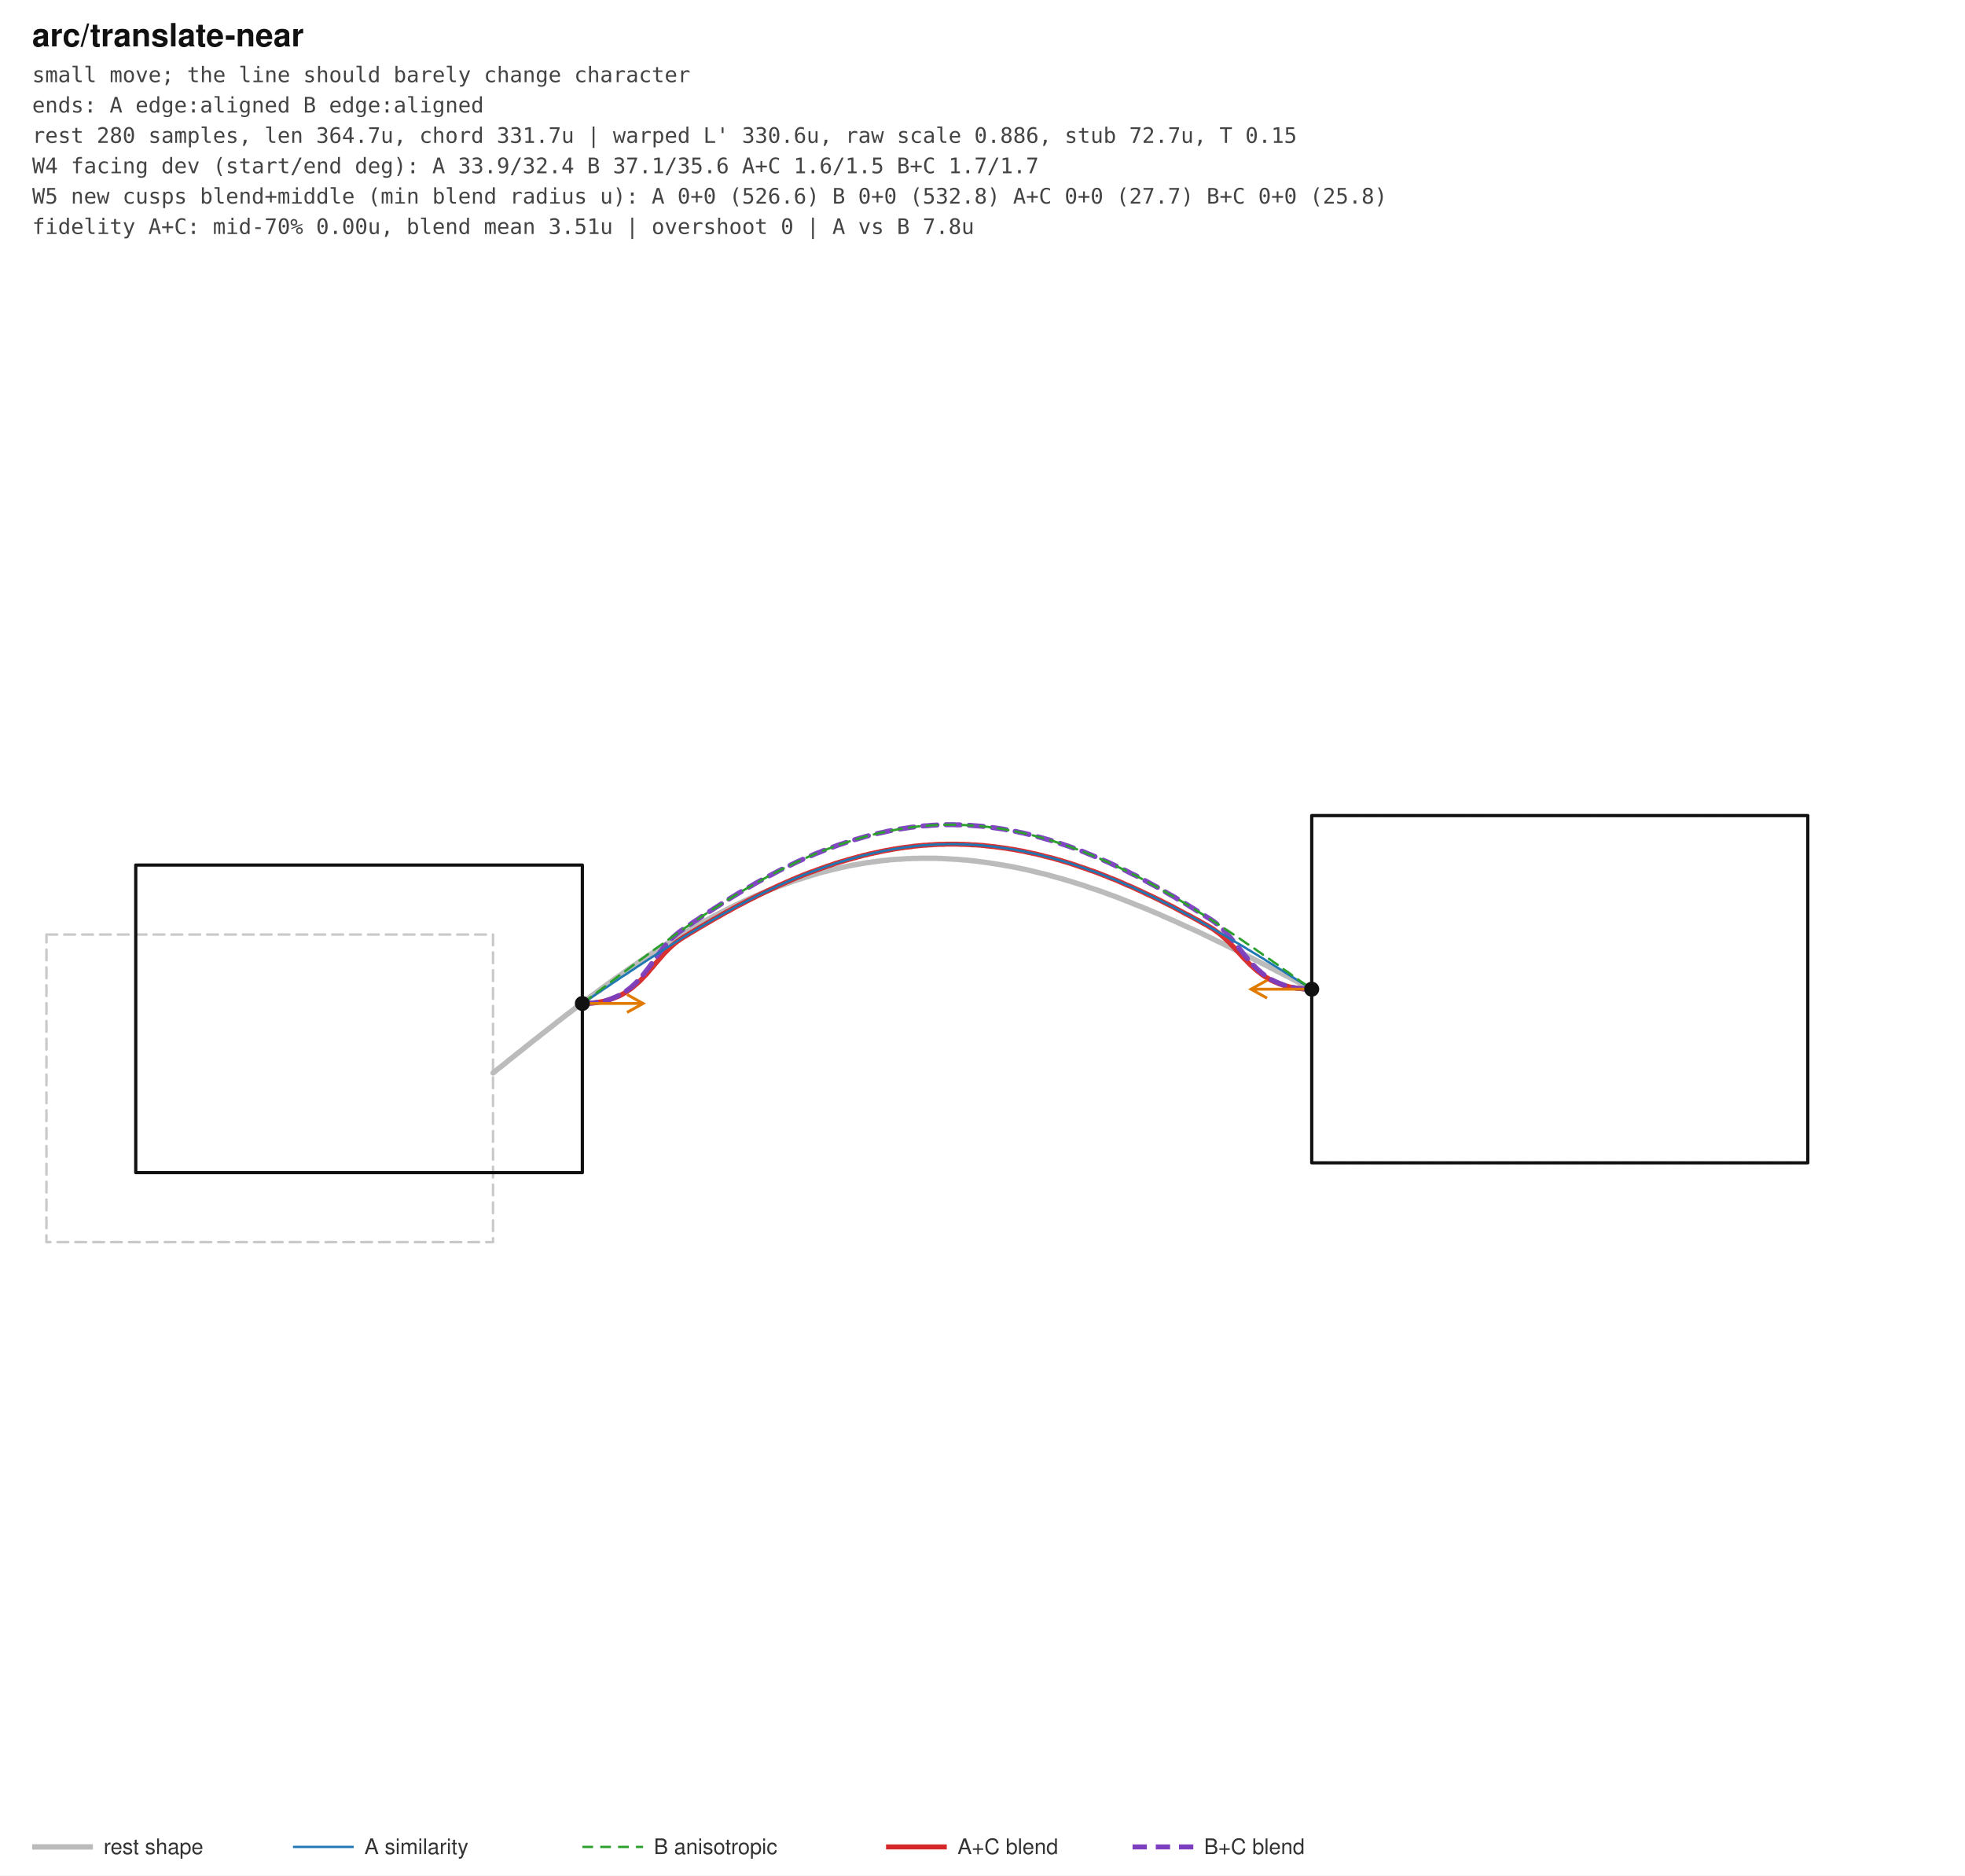
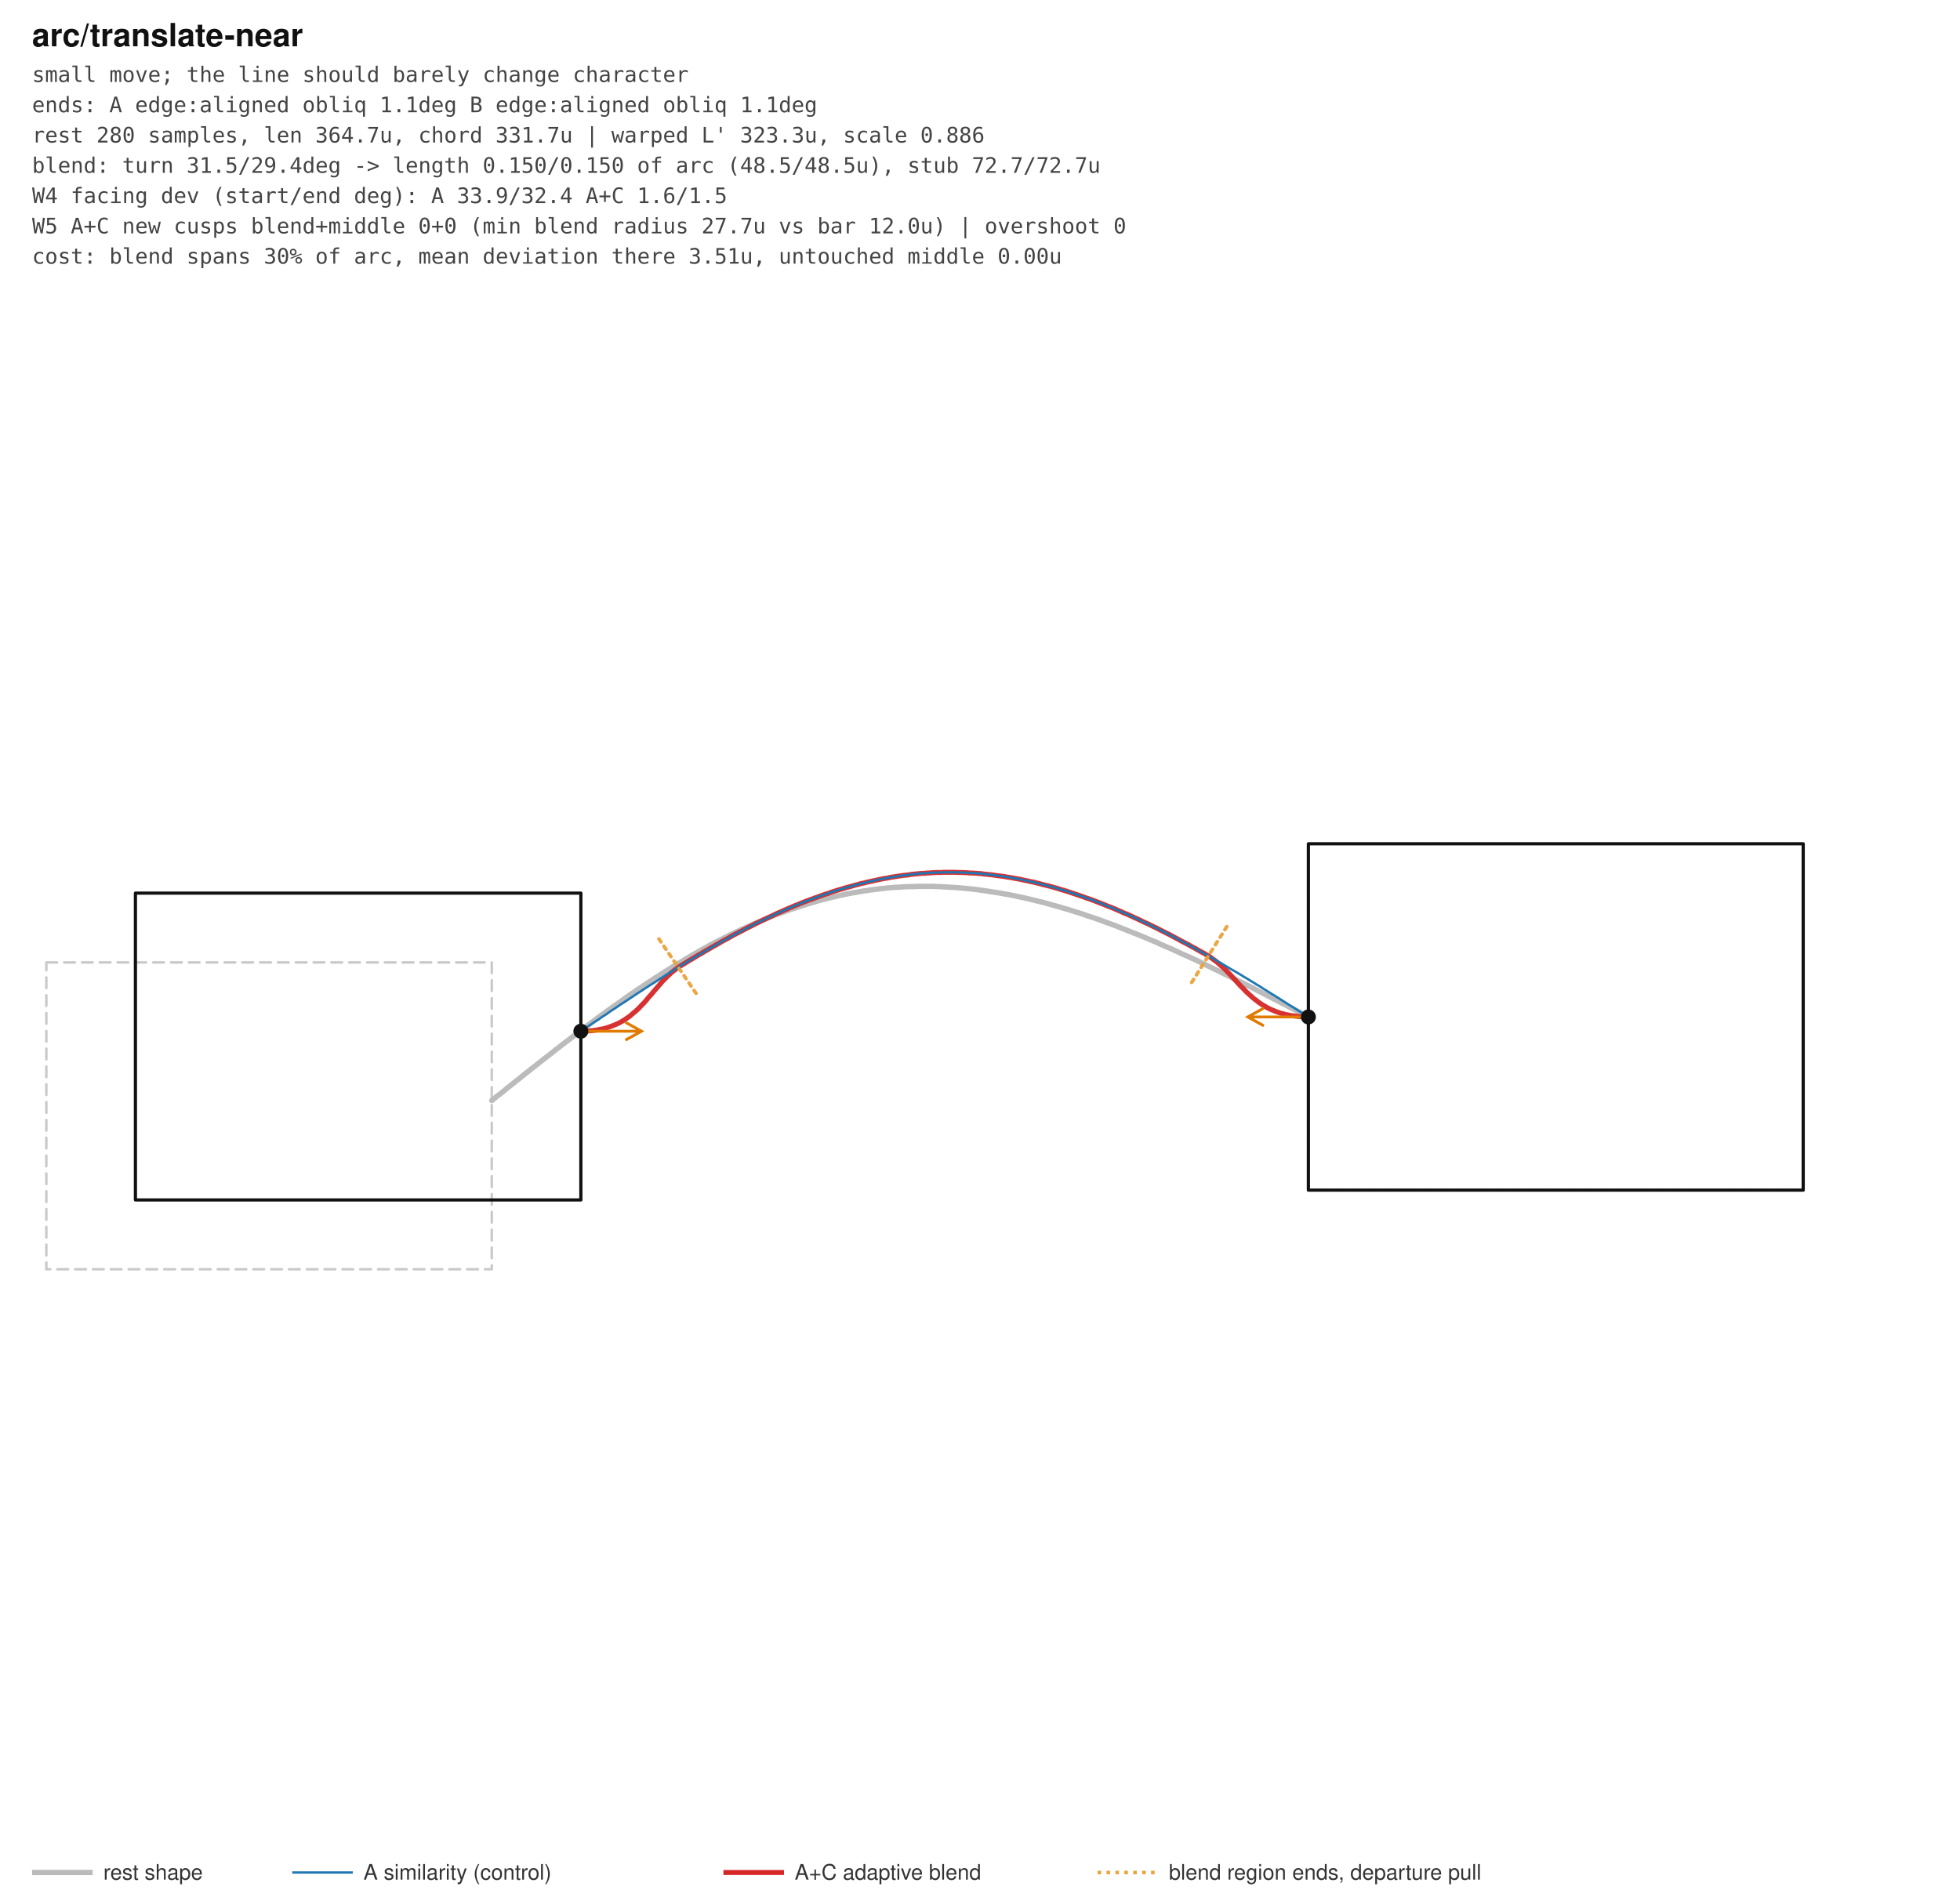
- <svg xmlns="http://www.w3.org/2000/svg" width="1100" height="1050" viewBox="0 0 1100 1050">
-   <rect x="0" y="0" width="1100" height="1050" fill="#ffffff" />
+ <svg xmlns="http://www.w3.org/2000/svg" width="1100" height="1067" viewBox="0 0 1100 1067">
+   <rect x="0" y="0" width="1100" height="1067" fill="#ffffff" />
  <text x="18" y="26" font-family="-apple-system,Helvetica,Arial" font-size="18" font-weight="600" fill="#111">arc/translate-near</text>
  <text x="18" y="46" font-family="ui-monospace,Menlo,monospace" font-size="12" fill="#444">small move; the line should barely change character</text>
-   <text x="18" y="63" font-family="ui-monospace,Menlo,monospace" font-size="12" fill="#444">ends: A edge:aligned   B edge:aligned</text>
-   <text x="18" y="80" font-family="ui-monospace,Menlo,monospace" font-size="12" fill="#444">rest 280 samples, len 364.7u, chord 331.7u   |   warped L' 330.6u, raw scale 0.886, stub 72.7u, T 0.15</text>
-   <text x="18" y="97" font-family="ui-monospace,Menlo,monospace" font-size="12" fill="#444">W4 facing dev (start/end deg):  A 33.9/32.4  B 37.1/35.6  A+C 1.6/1.5  B+C 1.7/1.7</text>
-   <text x="18" y="114" font-family="ui-monospace,Menlo,monospace" font-size="12" fill="#444">W5 new cusps blend+middle (min blend radius u):  A 0+0 (526.6)  B 0+0 (532.8)  A+C 0+0 (27.7)  B+C 0+0 (25.8)</text>
-   <text x="18" y="131" font-family="ui-monospace,Menlo,monospace" font-size="12" fill="#444">fidelity A+C: mid-70% 0.00u, blend mean 3.51u   |   overshoot 0   |   A vs B 7.8u</text>
-   <polyline fill="none" stroke="#c9c9c9" stroke-width="1.40" stroke-linejoin="round" stroke-linecap="round" stroke-dasharray="6,4" points="26.0,523.2 276.0,523.2 276.0,695.4 26.0,695.4 26.0,523.2" />
-   <polyline fill="none" stroke="#c9c9c9" stroke-width="1.40" stroke-linejoin="round" stroke-linecap="round" stroke-dasharray="6,4" points="734.3,456.6 1012.0,456.6 1012.0,651.0 734.3,651.0 734.3,456.6" />
-   <polyline fill="none" stroke="#111111" stroke-width="1.80" stroke-linejoin="round" stroke-linecap="round" points="76.0,484.3 326.0,484.3 326.0,656.5 76.0,656.5 76.0,484.3" />
-   <polyline fill="none" stroke="#111111" stroke-width="1.80" stroke-linejoin="round" stroke-linecap="round" points="734.3,456.6 1012.0,456.6 1012.0,651.0 734.3,651.0 734.3,456.6" />
-   <polyline fill="none" stroke="#bbbbbb" stroke-width="3.00" stroke-linejoin="round" stroke-linecap="round" points="276.0,600.7 277.4,599.6 278.8,598.4 280.3,597.3 281.8,596.1 283.3,594.9 284.8,593.6 286.4,592.4 288.0,591.1 289.6,589.8 291.3,588.5 292.9,587.2 294.6,585.8 296.3,584.5 298.0,583.1 299.7,581.8 301.4,580.5 303.2,579.0 304.9,577.7 306.7,576.3 308.4,575.0 310.3,573.5 312.0,572.1 313.9,570.7 315.8,569.2 317.6,567.8 319.5,566.4 321.3,565.0 323.2,563.5 325.1,562.1 327.1,560.6 329.0,559.2 330.8,557.8 332.7,556.4 334.6,555.0 336.4,553.6 338.3,552.3 340.3,550.8 342.3,549.4 344.2,548.0 346.2,546.6 348.1,545.3 350.0,543.9 351.9,542.5 353.8,541.2 355.8,539.9 357.7,538.5 359.8,537.2 361.8,535.8 363.7,534.5 365.6,533.3 367.5,532.0 369.5,530.8 371.5,529.5 373.3,528.3 375.3,527.1 377.3,525.8 379.2,524.7 381.0,523.6 382.9,522.5 384.8,521.3 386.7,520.2 388.5,519.1 390.3,518.1 392.2,517.0 394.1,515.9 396.0,514.9 397.8,513.9 399.6,512.9 401.3,512.0 403.1,511.1 404.9,510.2 406.6,509.3 408.4,508.4 410.0,507.6 411.7,506.8 413.4,506.0 415.1,505.2 416.7,504.4 418.4,503.7 420.0,502.9 421.6,502.2 423.1,501.5 424.6,500.9 426.2,500.2 427.7,499.6 429.1,499.0 430.5,498.4 432.0,497.8 433.5,497.2 435.0,496.6 436.4,496.1 437.8,495.6 439.2,495.1 440.5,494.6 441.8,494.1 443.1,493.7 444.4,493.2 445.7,492.8 447.0,492.4 448.2,492.0 449.5,491.6 450.7,491.2 452.0,490.8 453.1,490.4 454.3,490.1 455.5,489.7 456.7,489.4 457.8,489.0 458.8,488.7 460.0,488.4 461.0,488.1 462.1,487.9 463.2,487.6 464.3,487.3 465.3,487.0 466.3,486.8 467.4,486.5 468.5,486.3 469.7,486.0 470.9,485.7 471.9,485.5 473.0,485.3 474.1,485.0 475.1,484.8 476.1,484.6 477.2,484.4 478.3,484.2 479.5,484.0 480.7,483.8 481.8,483.6 483.0,483.4 484.1,483.2 485.2,483.0 486.3,482.9 487.4,482.7 488.7,482.5 489.8,482.4 490.8,482.2 492.1,482.1 493.2,481.9 494.3,481.8 495.4,481.7 496.7,481.6 497.8,481.4 499.2,481.3 500.4,481.2 501.7,481.1 502.8,481.0 504.2,481.0 505.4,480.9 506.7,480.8 508.1,480.7 509.3,480.7 510.7,480.6 512.0,480.6 513.3,480.6 514.8,480.5 516.4,480.5 517.8,480.5 519.3,480.5 520.7,480.5 522.3,480.5 523.8,480.5 525.4,480.6 527.0,480.6 528.5,480.7 530.1,480.8 531.8,480.9 533.6,481.0 535.3,481.1 537.0,481.2 538.9,481.4 540.7,481.5 542.5,481.7 544.4,481.9 546.3,482.1 548.1,482.3 550.0,482.6 551.8,482.8 553.7,483.1 555.5,483.4 557.5,483.7 559.5,484.0 561.4,484.3 563.4,484.7 565.4,485.0 567.4,485.4 569.5,485.8 571.7,486.3 573.7,486.7 575.9,487.2 578.0,487.7 580.0,488.2 582.0,488.7 584.1,489.2 586.2,489.7 588.3,490.3 590.4,490.9 592.6,491.5 594.8,492.1 597.0,492.8 599.2,493.4 601.4,494.1 603.6,494.8 605.9,495.5 608.0,496.2 610.2,497.0 612.4,497.7 614.5,498.4 616.8,499.2 619.0,500.0 621.1,500.8 623.4,501.6 625.5,502.4 627.6,503.2 629.8,504.1 631.9,504.9 634.1,505.8 636.3,506.7 638.5,507.5 640.6,508.4 642.6,509.2 644.7,510.1 646.8,511.0 648.8,511.8 650.9,512.8 653.0,513.7 655.0,514.6 657.0,515.4 659.1,516.4 661.1,517.3 663.0,518.2 665.0,519.1 666.9,519.9 668.8,520.8 670.8,521.7 672.7,522.6 674.5,523.5 676.2,524.3 678.0,525.2 679.7,526.0 681.5,526.9 683.3,527.7 685.1,528.6 686.8,529.5 688.5,530.3 690.3,531.2 691.9,532.0 693.5,532.8 695.1,533.6 696.7,534.4 698.3,535.2 699.9,536.0 701.4,536.7 702.9,537.5 704.5,538.3 705.9,539.1 707.4,539.8 708.8,540.5 710.1,541.2 711.4,541.9 712.9,542.6 714.3,543.4 715.7,544.1 717.1,544.8 718.4,545.5 719.7,546.2 721.0,546.8 722.2,547.4 723.4,548.1 724.6,548.7 725.9,549.4 727.0,550.0 728.3,550.6 729.6,551.3 730.7,551.9 731.8,552.5 733.0,553.1 734.3,553.8" />
-   <polyline fill="none" stroke="#d62728" stroke-width="2.80" stroke-linejoin="round" stroke-linecap="round" opacity="0.95" points="326.0,561.8 328.3,561.8 330.6,561.6 332.9,561.4 335.1,561.1 337.1,560.7 339.2,560.3 341.1,559.7 343.1,559.0 344.9,558.3 346.8,557.5 348.5,556.6 350.2,555.6 351.8,554.5 353.4,553.4 354.8,552.2 356.2,551.0 357.7,549.7 359.0,548.4 360.3,547.0 361.6,545.7 362.9,544.2 364.1,542.7 365.5,541.2 366.8,539.6 368.0,538.2 369.3,536.7 370.6,535.2 371.9,533.7 373.3,532.3 374.8,530.8 376.3,529.4 377.8,528.1 379.4,526.9 381.1,525.7 382.8,524.6 384.5,523.6 386.4,522.4 388.3,521.3 390.1,520.2 391.9,519.1 393.7,518.1 395.5,517.0 397.3,516.0 399.1,514.9 400.9,513.9 402.7,512.9 404.6,511.8 406.5,510.7 408.3,509.8 410.0,508.8 411.8,507.8 413.7,506.8 415.5,505.9 417.2,505.0 419.1,504.0 420.9,503.1 422.7,502.2 424.4,501.3 426.1,500.5 427.9,499.6 429.6,498.8 431.3,498.0 433.0,497.2 434.8,496.3 436.5,495.5 438.2,494.8 439.9,494.0 441.6,493.3 443.1,492.6 444.8,491.9 446.4,491.2 448.0,490.6 449.6,489.9 451.2,489.3 452.7,488.7 454.3,488.1 455.8,487.6 457.3,487.0 458.8,486.5 460.4,485.9 461.8,485.4 463.2,484.9 464.6,484.5 466.0,484.0 467.3,483.5 468.7,483.1 469.9,482.7 471.3,482.3 472.7,481.9 474.0,481.5 475.3,481.1 476.6,480.8 477.9,480.4 479.1,480.1 480.3,479.7 481.4,479.5 482.6,479.1 483.8,478.8 485.0,478.6 486.0,478.3 487.2,478.0 488.3,477.8 489.5,477.5 490.5,477.3 491.6,477.1 492.7,476.8 493.7,476.6 494.7,476.4 495.7,476.2 496.7,476.0 497.7,475.9 498.6,475.7 499.6,475.5 500.6,475.3 501.5,475.2 502.4,475.0 503.4,474.9 504.4,474.7 505.5,474.6 506.5,474.4 507.5,474.3 508.5,474.2 509.4,474.1 510.3,474.0 511.2,473.8 512.2,473.7 513.2,473.6 514.3,473.5 515.3,473.4 516.3,473.3 517.4,473.2 518.4,473.2 519.4,473.1 520.3,473.0 521.4,473.0 522.5,472.9 523.5,472.8 524.4,472.8 525.5,472.7 526.5,472.7 527.5,472.7 528.5,472.7 529.6,472.6 530.7,472.6 531.8,472.6 533.0,472.6 534.1,472.6 535.1,472.6 536.3,472.6 537.4,472.7 538.6,472.7 539.8,472.7 540.9,472.8 542.0,472.8 543.2,472.9 544.4,473.0 545.7,473.0 547.1,473.1 548.4,473.2 549.7,473.3 551.0,473.4 552.3,473.6 553.6,473.7 555.1,473.9 556.5,474.0 557.8,474.2 559.2,474.4 560.7,474.6 562.3,474.8 563.8,475.0 565.3,475.3 566.9,475.5 568.5,475.8 570.1,476.1 571.8,476.4 573.4,476.7 575.0,477.1 576.6,477.4 578.3,477.8 579.9,478.1 581.5,478.5 583.2,478.9 584.9,479.4 586.6,479.8 588.3,480.2 590.1,480.7 591.8,481.2 593.7,481.7 595.5,482.3 597.3,482.8 599.2,483.4 601.0,484.0 602.8,484.6 604.5,485.2 606.3,485.8 608.1,486.4 609.9,487.1 611.8,487.7 613.7,488.4 615.5,489.1 617.5,489.9 619.4,490.6 621.2,491.4 623.1,492.1 625.1,492.9 626.9,493.7 628.8,494.5 630.7,495.4 632.5,496.1 634.5,497.0 636.4,497.9 638.2,498.7 640.1,499.6 641.9,500.5 643.7,501.3 645.6,502.2 647.4,503.1 649.3,504.0 651.2,505.0 653.0,505.9 654.8,506.8 656.6,507.7 658.4,508.7 660.1,509.6 661.8,510.5 663.6,511.5 665.4,512.4 667.1,513.3 668.8,514.3 670.6,515.2 672.3,516.2 673.9,517.1 675.6,518.0 677.2,519.0 678.8,519.9 680.3,521.0 681.8,522.1 683.1,523.1 684.4,524.2 685.6,525.3 686.8,526.4 688.0,527.5 689.1,528.7 690.3,529.9 691.4,531.1 692.5,532.3 693.6,533.5 694.6,534.6 695.6,535.7 696.6,536.8 697.7,537.8 698.7,538.9 699.8,540.0 700.8,540.9 701.9,541.9 703.0,542.9 704.1,543.8 705.2,544.6 706.3,545.5 707.3,546.2 708.4,546.9 709.7,547.7 710.9,548.4 712.2,549.1 713.5,549.7 714.8,550.2 716.1,550.8 717.4,551.2 718.7,551.7 720.1,552.0 721.4,552.4 722.9,552.7 724.4,553.0 726.0,553.2 727.7,553.4 729.2,553.6 730.7,553.7 732.4,553.7 734.3,553.8" />
-   <polyline fill="none" stroke="#7b3fbf" stroke-width="2.80" stroke-linejoin="round" stroke-linecap="round" stroke-dasharray="8,5" opacity="0.95" points="326.0,561.8 328.4,561.8 330.7,561.6 333.0,561.4 335.2,561.0 337.3,560.6 339.4,560.1 341.3,559.5 343.3,558.7 345.2,557.9 347.0,557.0 348.7,556.0 350.4,554.9 351.9,553.8 353.5,552.5 354.9,551.2 356.3,549.9 357.7,548.4 358.9,547.0 360.2,545.5 361.4,543.9 362.7,542.3 363.9,540.7 365.1,539.0 366.4,537.3 367.5,535.7 368.8,534.0 370.0,532.4 371.3,530.7 372.6,529.1 374.1,527.4 375.5,525.9 377.0,524.5 378.6,523.1 380.2,521.8 381.9,520.6 383.6,519.4 385.4,518.2 387.3,516.9 389.0,515.7 390.9,514.5 392.6,513.3 394.4,512.1 396.2,510.9 398.0,509.8 399.8,508.6 401.6,507.5 403.4,506.3 405.3,505.1 407.1,504.0 408.8,502.9 410.6,501.8 412.4,500.7 414.2,499.6 416.0,498.6 417.8,497.5 419.6,496.5 421.3,495.5 423.0,494.5 424.8,493.5 426.5,492.6 428.3,491.6 429.9,490.7 431.7,489.8 433.4,488.9 435.1,488.0 436.8,487.1 438.6,486.2 440.2,485.4 441.8,484.7 443.4,483.9 445.0,483.1 446.7,482.3 448.3,481.6 449.8,480.9 451.4,480.2 452.9,479.5 454.5,478.9 456.0,478.2 457.5,477.6 459.1,477.0 460.5,476.4 461.9,475.9 463.3,475.3 464.7,474.8 466.1,474.3 467.4,473.8 468.7,473.3 470.1,472.8 471.5,472.4 472.9,471.9 474.1,471.5 475.4,471.1 476.7,470.7 477.9,470.3 479.1,469.9 480.3,469.6 481.5,469.2 482.7,468.9 483.9,468.5 485.0,468.2 486.2,467.9 487.3,467.6 488.5,467.3 489.5,467.1 490.6,466.8 491.7,466.5 492.8,466.3 493.8,466.1 494.8,465.9 495.9,465.6 496.8,465.4 497.8,465.2 498.8,465.0 499.8,464.8 500.7,464.7 501.6,464.5 502.7,464.3 503.7,464.1 504.8,464.0 505.8,463.8 506.8,463.7 507.8,463.5 508.8,463.4 509.7,463.2 510.7,463.1 511.6,463.0 512.7,462.9 513.8,462.7 514.8,462.6 515.9,462.5 516.9,462.4 517.9,462.3 519.0,462.3 520.0,462.2 521.0,462.1 522.2,462.0 523.1,462.0 524.1,461.9 525.3,461.9 526.3,461.8 527.3,461.8 528.3,461.8 529.5,461.7 530.5,461.7 531.7,461.7 532.9,461.7 534.0,461.7 535.1,461.8 536.3,461.8 537.4,461.8 538.6,461.9 539.8,461.9 541.0,462.0 542.2,462.0 543.4,462.1 544.6,462.2 545.9,462.3 547.3,462.4 548.6,462.5 550.0,462.6 551.3,462.8 552.7,462.9 554.0,463.1 555.5,463.3 556.9,463.5 558.3,463.7 559.7,463.9 561.2,464.1 562.8,464.4 564.3,464.7 565.9,465.0 567.6,465.3 569.2,465.6 570.8,466.0 572.5,466.3 574.1,466.7 575.8,467.1 577.4,467.5 579.1,467.9 580.7,468.4 582.3,468.8 584.1,469.3 585.8,469.8 587.6,470.3 589.3,470.8 591.1,471.4 592.8,472.0 594.7,472.6 596.5,473.2 598.3,473.8 600.2,474.5 602.1,475.2 603.8,475.8 605.6,476.5 607.4,477.2 609.2,478.0 611.0,478.7 612.9,479.5 614.8,480.3 616.6,481.1 618.6,482.0 620.5,482.8 622.4,483.7 624.3,484.6 626.2,485.5 628.0,486.4 630.0,487.3 631.9,488.3 633.6,489.2 635.6,490.1 637.5,491.1 639.3,492.1 641.2,493.1 643.0,494.1 644.8,495.1 646.7,496.1 648.5,497.1 650.3,498.1 652.2,499.2 654.0,500.3 655.8,501.3 657.6,502.3 659.3,503.4 661.1,504.4 662.8,505.4 664.6,506.5 666.3,507.6 668.0,508.6 669.7,509.7 671.4,510.8 673.2,511.9 674.8,512.9 676.4,513.9 678.0,514.9 679.6,516.0 681.1,517.2 682.5,518.4 683.8,519.6 685.0,520.8 686.2,522.0 687.3,523.2 688.5,524.5 689.6,525.9 690.7,527.2 691.8,528.5 692.8,529.8 693.9,531.2 694.9,532.4 695.8,533.6 696.8,534.9 697.8,536.0 698.8,537.3 699.9,538.4 700.8,539.5 701.9,540.6 703.0,541.7 704.0,542.7 705.1,543.6 706.1,544.5 707.2,545.4 708.2,546.2 709.5,547.0 710.7,547.8 712.0,548.6 713.3,549.2 714.5,549.8 715.9,550.4 717.2,550.9 718.5,551.4 719.9,551.8 721.2,552.2 722.8,552.6 724.2,552.9 725.8,553.2 727.5,553.4 729.1,553.5 730.6,553.7 732.4,553.7 734.3,553.8" />
-   <polyline fill="none" stroke="#1f77b4" stroke-width="1.30" stroke-linejoin="round" stroke-linecap="round" points="326.0,561.8 327.3,560.9 328.6,560.0 330.0,559.1 331.5,558.1 332.8,557.2 334.3,556.2 335.8,555.3 337.3,554.2 338.8,553.2 340.4,552.2 341.9,551.1 343.5,550.0 345.1,549.0 346.7,547.9 348.3,546.8 349.9,545.8 351.6,544.7 353.2,543.6 354.9,542.5 356.5,541.4 358.2,540.3 359.9,539.2 361.7,538.0 363.4,536.9 365.1,535.8 366.9,534.7 368.6,533.6 370.4,532.4 372.2,531.3 374.0,530.1 375.8,529.0 377.5,527.9 379.3,526.8 381.1,525.7 382.8,524.6 384.5,523.6 386.4,522.4 388.3,521.3 390.1,520.2 391.9,519.1 393.7,518.1 395.5,517.0 397.3,516.0 399.1,514.9 400.9,513.9 402.7,512.9 404.6,511.8 406.5,510.7 408.3,509.8 410.0,508.8 411.8,507.8 413.7,506.8 415.5,505.9 417.2,505.0 419.1,504.0 420.9,503.1 422.7,502.2 424.4,501.3 426.1,500.5 427.9,499.6 429.6,498.8 431.3,498.0 433.0,497.2 434.8,496.3 436.5,495.5 438.2,494.8 439.9,494.0 441.6,493.3 443.1,492.6 444.8,491.9 446.4,491.2 448.0,490.6 449.6,489.9 451.2,489.3 452.7,488.7 454.3,488.1 455.8,487.6 457.3,487.0 458.8,486.5 460.4,485.9 461.8,485.4 463.2,484.9 464.6,484.5 466.0,484.0 467.3,483.5 468.7,483.1 469.9,482.7 471.3,482.3 472.7,481.9 474.0,481.5 475.3,481.1 476.6,480.8 477.9,480.4 479.1,480.1 480.3,479.7 481.4,479.5 482.6,479.1 483.8,478.8 485.0,478.6 486.0,478.3 487.2,478.0 488.3,477.8 489.5,477.5 490.5,477.3 491.6,477.1 492.7,476.8 493.7,476.6 494.7,476.4 495.7,476.2 496.7,476.0 497.7,475.9 498.6,475.7 499.6,475.5 500.6,475.3 501.5,475.2 502.4,475.0 503.4,474.9 504.4,474.7 505.5,474.6 506.5,474.4 507.5,474.3 508.5,474.2 509.4,474.1 510.3,474.0 511.2,473.8 512.2,473.7 513.2,473.6 514.3,473.5 515.3,473.4 516.3,473.3 517.4,473.2 518.4,473.2 519.4,473.1 520.3,473.0 521.4,473.0 522.5,472.9 523.5,472.8 524.4,472.8 525.5,472.7 526.5,472.7 527.5,472.7 528.5,472.7 529.6,472.6 530.7,472.6 531.8,472.6 533.0,472.6 534.1,472.6 535.1,472.6 536.3,472.6 537.4,472.7 538.6,472.7 539.8,472.7 540.9,472.8 542.0,472.8 543.2,472.9 544.4,473.0 545.7,473.0 547.1,473.1 548.4,473.2 549.7,473.3 551.0,473.4 552.3,473.6 553.6,473.7 555.1,473.9 556.5,474.0 557.8,474.2 559.2,474.4 560.7,474.6 562.3,474.8 563.8,475.0 565.3,475.3 566.9,475.5 568.5,475.8 570.1,476.1 571.8,476.4 573.4,476.7 575.0,477.1 576.6,477.4 578.3,477.8 579.9,478.1 581.5,478.5 583.2,478.9 584.9,479.4 586.6,479.8 588.3,480.2 590.1,480.7 591.8,481.2 593.7,481.7 595.5,482.3 597.3,482.8 599.2,483.4 601.0,484.0 602.8,484.6 604.5,485.2 606.3,485.8 608.1,486.4 609.9,487.1 611.8,487.7 613.7,488.4 615.5,489.1 617.5,489.9 619.4,490.6 621.2,491.4 623.1,492.1 625.1,492.9 626.9,493.7 628.8,494.5 630.7,495.4 632.5,496.1 634.5,497.0 636.4,497.9 638.2,498.7 640.1,499.6 641.9,500.5 643.7,501.3 645.6,502.2 647.4,503.1 649.3,504.0 651.2,505.0 653.0,505.9 654.8,506.8 656.6,507.7 658.4,508.7 660.1,509.6 661.8,510.5 663.6,511.5 665.4,512.4 667.1,513.3 668.8,514.3 670.6,515.2 672.3,516.2 673.9,517.1 675.6,518.0 677.2,519.0 678.8,519.9 680.5,520.8 682.1,521.8 683.6,522.7 685.2,523.5 686.6,524.4 688.1,525.3 689.6,526.2 691.1,527.1 692.7,528.0 694.1,528.8 695.6,529.7 697.1,530.6 698.5,531.5 699.8,532.2 701.2,533.1 702.5,533.9 703.9,534.7 705.2,535.6 706.5,536.3 707.8,537.1 709.1,538.0 710.3,538.7 711.5,539.5 712.7,540.2 713.8,540.9 715.0,541.6 716.2,542.4 717.4,543.1 718.6,543.9 719.7,544.6 720.8,545.3 721.9,546.0 723.0,546.7 724.0,547.3 725.1,548.0 726.1,548.6 727.2,549.3 728.1,549.9 729.2,550.6 730.3,551.3 731.2,551.9 732.2,552.5 733.2,553.1 734.3,553.8" />
-   <polyline fill="none" stroke="#2ca02c" stroke-width="1.30" stroke-linejoin="round" stroke-linecap="round" stroke-dasharray="6,4" points="326.0,561.8 327.3,560.8 328.6,559.8 330.0,558.8 331.4,557.7 332.7,556.7 334.2,555.6 335.6,554.6 337.1,553.4 338.6,552.3 340.1,551.1 341.6,550.0 343.2,548.8 344.8,547.6 346.4,546.4 347.9,545.2 349.5,544.1 351.2,542.8 352.7,541.7 354.4,540.4 356.0,539.3 357.7,538.0 359.3,536.8 361.1,535.5 362.8,534.2 364.5,533.0 366.2,531.7 367.9,530.5 369.6,529.3 371.4,528.0 373.2,526.7 375.0,525.4 376.7,524.2 378.4,523.0 380.1,521.8 381.9,520.6 383.6,519.4 385.4,518.2 387.3,516.9 389.0,515.7 390.9,514.5 392.6,513.3 394.4,512.1 396.2,510.9 398.0,509.8 399.8,508.6 401.6,507.5 403.4,506.3 405.3,505.1 407.1,504.0 408.8,502.9 410.6,501.8 412.4,500.7 414.2,499.6 416.0,498.6 417.8,497.5 419.6,496.5 421.3,495.5 423.0,494.5 424.8,493.5 426.5,492.6 428.3,491.6 429.9,490.7 431.7,489.8 433.4,488.9 435.1,488.0 436.8,487.1 438.6,486.2 440.2,485.4 441.8,484.7 443.4,483.9 445.0,483.1 446.7,482.3 448.3,481.6 449.8,480.9 451.4,480.2 452.9,479.5 454.5,478.9 456.0,478.2 457.5,477.6 459.1,477.0 460.5,476.4 461.9,475.9 463.3,475.3 464.7,474.8 466.1,474.3 467.4,473.8 468.7,473.3 470.1,472.8 471.5,472.4 472.9,471.9 474.1,471.5 475.4,471.1 476.7,470.7 477.9,470.3 479.1,469.9 480.3,469.6 481.5,469.2 482.7,468.9 483.9,468.5 485.0,468.2 486.2,467.9 487.3,467.6 488.5,467.3 489.5,467.1 490.6,466.8 491.7,466.5 492.8,466.3 493.8,466.1 494.8,465.9 495.9,465.6 496.8,465.4 497.8,465.2 498.8,465.0 499.8,464.8 500.7,464.7 501.6,464.5 502.7,464.3 503.7,464.1 504.8,464.0 505.8,463.8 506.8,463.7 507.8,463.5 508.8,463.4 509.7,463.2 510.7,463.1 511.6,463.0 512.7,462.9 513.8,462.7 514.8,462.6 515.9,462.5 516.9,462.4 517.9,462.3 519.0,462.3 520.0,462.2 521.0,462.1 522.2,462.0 523.1,462.0 524.1,461.9 525.3,461.9 526.3,461.8 527.3,461.8 528.3,461.8 529.5,461.7 530.5,461.7 531.7,461.7 532.9,461.7 534.0,461.7 535.1,461.8 536.3,461.8 537.4,461.8 538.6,461.9 539.8,461.9 541.0,462.0 542.2,462.0 543.4,462.1 544.6,462.2 545.9,462.3 547.3,462.4 548.6,462.5 550.0,462.6 551.3,462.8 552.7,462.9 554.0,463.1 555.5,463.3 556.9,463.5 558.3,463.7 559.7,463.9 561.2,464.1 562.8,464.4 564.3,464.7 565.9,465.0 567.6,465.3 569.2,465.6 570.8,466.0 572.5,466.3 574.1,466.7 575.8,467.1 577.4,467.5 579.1,467.9 580.7,468.4 582.3,468.8 584.1,469.3 585.8,469.8 587.6,470.3 589.3,470.8 591.1,471.4 592.8,472.0 594.7,472.6 596.5,473.2 598.3,473.8 600.2,474.5 602.1,475.2 603.8,475.8 605.6,476.5 607.4,477.2 609.2,478.0 611.0,478.7 612.9,479.5 614.8,480.3 616.6,481.1 618.6,482.0 620.5,482.8 622.4,483.7 624.3,484.6 626.2,485.5 628.0,486.4 630.0,487.3 631.9,488.3 633.6,489.2 635.6,490.1 637.5,491.1 639.3,492.1 641.2,493.1 643.0,494.1 644.8,495.1 646.7,496.1 648.5,497.1 650.3,498.1 652.2,499.2 654.0,500.3 655.8,501.3 657.6,502.3 659.3,503.4 661.1,504.4 662.8,505.4 664.6,506.5 666.3,507.6 668.0,508.6 669.7,509.7 671.4,510.8 673.2,511.9 674.8,512.9 676.4,513.9 678.0,514.9 679.6,516.0 681.3,517.0 682.9,518.1 684.4,519.1 685.9,520.1 687.3,521.0 688.8,522.0 690.3,523.0 691.8,524.0 693.3,525.0 694.7,526.0 696.2,527.0 697.6,528.0 699.0,528.9 700.3,529.8 701.7,530.7 703.0,531.6 704.3,532.6 705.7,533.5 706.9,534.4 708.2,535.3 709.5,536.2 710.7,537.0 711.9,537.8 713.0,538.7 714.2,539.4 715.3,540.2 716.5,541.1 717.7,541.9 718.8,542.8 720.0,543.6 721.1,544.3 722.1,545.1 723.2,545.9 724.2,546.6 725.2,547.3 726.2,548.0 727.3,548.8 728.2,549.5 729.3,550.2 730.4,551.0 731.3,551.7 732.2,552.3 733.2,553.0 734.3,553.8" />
-   <path d="M 326.0 561.8 L 360.0 561.8 M 351.0 566.8 L 360.0 561.8 L 351.0 556.8" fill="none" stroke="#e07b00" stroke-width="1.6" />
-   <path d="M 734.3 553.8 L 700.3 553.8 M 709.3 548.8 L 700.3 553.8 L 709.3 558.8" fill="none" stroke="#e07b00" stroke-width="1.6" />
-   <circle cx="326.0" cy="561.8" r="4.20" fill="#111111" />
-   <circle cx="734.3" cy="553.8" r="4.20" fill="#111111" />
-   <line x1="18" y1="1034" x2="52" y2="1034" stroke="#bbbbbb" stroke-width="3.00" />
-   <text x="58" y="1038" font-family="-apple-system,Helvetica,Arial" font-size="12" fill="#333">rest shape</text>
-   <line x1="164" y1="1034" x2="198" y2="1034" stroke="#1f77b4" stroke-width="1.30" />
-   <text x="204" y="1038" font-family="-apple-system,Helvetica,Arial" font-size="12" fill="#333">A similarity</text>
-   <line x1="326" y1="1034" x2="360" y2="1034" stroke="#2ca02c" stroke-width="1.30" stroke-dasharray="6,4" />
-   <text x="366" y="1038" font-family="-apple-system,Helvetica,Arial" font-size="12" fill="#333">B anisotropic</text>
-   <line x1="496" y1="1034" x2="530" y2="1034" stroke="#d62728" stroke-width="2.80" />
-   <text x="536" y="1038" font-family="-apple-system,Helvetica,Arial" font-size="12" fill="#333">A+C blend</text>
-   <line x1="634" y1="1034" x2="668" y2="1034" stroke="#7b3fbf" stroke-width="2.80" stroke-dasharray="8,5" />
-   <text x="674" y="1038" font-family="-apple-system,Helvetica,Arial" font-size="12" fill="#333">B+C blend</text>
+   <text x="18" y="63" font-family="ui-monospace,Menlo,monospace" font-size="12" fill="#444">ends: A edge:aligned obliq 1.1deg   B edge:aligned obliq 1.1deg</text>
+   <text x="18" y="80" font-family="ui-monospace,Menlo,monospace" font-size="12" fill="#444">rest 280 samples, len 364.7u, chord 331.7u   |   warped L' 323.3u, scale 0.886</text>
+   <text x="18" y="97" font-family="ui-monospace,Menlo,monospace" font-size="12" fill="#444">blend: turn 31.5/29.4deg -&gt; length 0.150/0.150 of arc (48.5/48.5u), stub 72.7/72.7u</text>
+   <text x="18" y="114" font-family="ui-monospace,Menlo,monospace" font-size="12" fill="#444">W4 facing dev (start/end deg): A 33.9/32.4   A+C 1.6/1.5</text>
+   <text x="18" y="131" font-family="ui-monospace,Menlo,monospace" font-size="12" fill="#444">W5 A+C new cusps blend+middle 0+0 (min blend radius 27.7u vs bar 12.0u)   |   overshoot 0</text>
+   <text x="18" y="148" font-family="ui-monospace,Menlo,monospace" font-size="12" fill="#444">cost: blend spans 30% of arc, mean deviation there 3.51u, untouched middle 0.00u</text>
+   <polyline fill="none" stroke="#c9c9c9" stroke-width="1.40" stroke-linejoin="round" stroke-linecap="round" stroke-dasharray="6,4" points="26.0,540.2 276.0,540.2 276.0,712.4 26.0,712.4 26.0,540.2" />
+   <polyline fill="none" stroke="#c9c9c9" stroke-width="1.40" stroke-linejoin="round" stroke-linecap="round" stroke-dasharray="6,4" points="734.3,473.6 1012.0,473.6 1012.0,668.0 734.3,668.0 734.3,473.6" />
+   <polyline fill="none" stroke="#111111" stroke-width="1.80" stroke-linejoin="round" stroke-linecap="round" points="76.0,501.3 326.0,501.3 326.0,673.5 76.0,673.5 76.0,501.3" />
+   <polyline fill="none" stroke="#111111" stroke-width="1.80" stroke-linejoin="round" stroke-linecap="round" points="734.3,473.6 1012.0,473.6 1012.0,668.0 734.3,668.0 734.3,473.6" />
+   <polyline fill="none" stroke="#bbbbbb" stroke-width="3.00" stroke-linejoin="round" stroke-linecap="round" points="276.0,617.7 277.4,616.6 278.8,615.4 280.3,614.3 281.8,613.1 283.3,611.9 284.8,610.6 286.4,609.4 288.0,608.1 289.6,606.8 291.3,605.5 292.9,604.2 294.6,602.8 296.3,601.5 298.0,600.1 299.7,598.8 301.4,597.5 303.2,596.0 304.9,594.7 306.7,593.3 308.4,592.0 310.3,590.5 312.0,589.1 313.9,587.7 315.8,586.2 317.6,584.8 319.5,583.4 321.3,582.0 323.2,580.5 325.1,579.1 327.1,577.6 329.0,576.2 330.8,574.8 332.7,573.4 334.6,572.0 336.4,570.6 338.3,569.3 340.3,567.8 342.3,566.4 344.2,565.0 346.2,563.6 348.1,562.3 350.0,560.9 351.9,559.5 353.8,558.2 355.8,556.9 357.7,555.5 359.8,554.2 361.8,552.8 363.7,551.5 365.6,550.3 367.5,549.0 369.5,547.8 371.5,546.5 373.3,545.3 375.3,544.1 377.3,542.8 379.2,541.7 381.0,540.6 382.9,539.5 384.8,538.3 386.7,537.2 388.5,536.1 390.3,535.1 392.2,534.0 394.1,532.9 396.0,531.9 397.8,530.9 399.6,529.9 401.3,529.0 403.1,528.1 404.9,527.2 406.6,526.3 408.4,525.4 410.0,524.6 411.7,523.8 413.4,523.0 415.1,522.2 416.7,521.4 418.4,520.7 420.0,519.9 421.6,519.2 423.1,518.5 424.6,517.9 426.2,517.2 427.7,516.6 429.1,516.0 430.5,515.4 432.0,514.8 433.5,514.2 435.0,513.6 436.4,513.1 437.8,512.6 439.2,512.1 440.5,511.6 441.8,511.1 443.1,510.7 444.4,510.2 445.7,509.8 447.0,509.4 448.2,509.0 449.5,508.6 450.7,508.2 452.0,507.8 453.1,507.4 454.3,507.1 455.5,506.7 456.7,506.4 457.8,506.0 458.8,505.7 460.0,505.4 461.0,505.1 462.1,504.9 463.2,504.6 464.3,504.3 465.3,504.0 466.3,503.8 467.4,503.5 468.5,503.3 469.7,503.0 470.9,502.7 471.9,502.5 473.0,502.3 474.1,502.0 475.1,501.8 476.1,501.6 477.2,501.4 478.3,501.2 479.5,501.0 480.7,500.8 481.8,500.6 483.0,500.4 484.1,500.2 485.2,500.0 486.3,499.9 487.4,499.7 488.7,499.5 489.8,499.4 490.8,499.2 492.1,499.1 493.2,498.9 494.3,498.8 495.4,498.7 496.7,498.6 497.8,498.4 499.2,498.3 500.4,498.2 501.7,498.1 502.8,498.0 504.2,498.0 505.4,497.9 506.7,497.8 508.1,497.7 509.3,497.7 510.7,497.6 512.0,497.6 513.3,497.6 514.8,497.5 516.4,497.5 517.8,497.5 519.3,497.5 520.7,497.5 522.3,497.5 523.8,497.5 525.4,497.6 527.0,497.6 528.5,497.7 530.1,497.8 531.8,497.9 533.6,498.0 535.3,498.1 537.0,498.2 538.9,498.4 540.7,498.5 542.5,498.7 544.4,498.9 546.3,499.1 548.1,499.3 550.0,499.6 551.8,499.8 553.7,500.1 555.5,500.4 557.5,500.7 559.5,501.0 561.4,501.3 563.4,501.7 565.4,502.0 567.4,502.4 569.5,502.8 571.7,503.3 573.7,503.7 575.9,504.2 578.0,504.7 580.0,505.2 582.0,505.7 584.1,506.2 586.2,506.7 588.3,507.3 590.4,507.9 592.6,508.5 594.8,509.1 597.0,509.8 599.2,510.4 601.4,511.1 603.6,511.8 605.9,512.5 608.0,513.2 610.2,514.0 612.4,514.7 614.5,515.4 616.8,516.2 619.0,517.0 621.1,517.8 623.4,518.6 625.5,519.4 627.6,520.2 629.8,521.1 631.9,521.9 634.1,522.8 636.3,523.7 638.5,524.5 640.6,525.4 642.6,526.2 644.7,527.1 646.8,528.0 648.8,528.8 650.9,529.8 653.0,530.7 655.0,531.6 657.0,532.4 659.1,533.4 661.1,534.3 663.0,535.2 665.0,536.1 666.9,536.9 668.8,537.8 670.8,538.7 672.7,539.6 674.5,540.5 676.2,541.3 678.0,542.2 679.7,543.0 681.5,543.9 683.3,544.7 685.1,545.6 686.8,546.5 688.5,547.3 690.3,548.2 691.9,549.0 693.5,549.8 695.1,550.6 696.7,551.4 698.3,552.2 699.9,553.0 701.4,553.7 702.9,554.5 704.5,555.3 705.9,556.1 707.4,556.8 708.8,557.5 710.1,558.2 711.4,558.9 712.9,559.6 714.3,560.4 715.7,561.1 717.1,561.8 718.4,562.5 719.7,563.2 721.0,563.8 722.2,564.4 723.4,565.1 724.6,565.7 725.9,566.4 727.0,567.0 728.3,567.6 729.6,568.3 730.7,568.9 731.8,569.5 733.0,570.1 734.3,570.8" />
+   <polyline fill="none" stroke="#e8a33d" stroke-width="1.00" stroke-linejoin="round" stroke-linecap="round" stroke-dasharray="1,4" opacity="0.80" points="326.0,578.8 359.6,578.8" />
+   <polyline fill="none" stroke="#e8a33d" stroke-width="1.00" stroke-linejoin="round" stroke-linecap="round" stroke-dasharray="1,4" opacity="0.80" points="734.3,570.8 700.6,570.8" />
+   <polyline fill="none" stroke="#d62728" stroke-width="2.80" stroke-linejoin="round" stroke-linecap="round" opacity="0.95" points="326.0,578.8 328.3,578.8 330.6,578.6 332.9,578.4 335.1,578.1 337.1,577.7 339.2,577.3 341.1,576.7 343.1,576.0 344.9,575.3 346.8,574.5 348.5,573.6 350.2,572.6 351.8,571.5 353.4,570.4 354.8,569.2 356.2,568.0 357.7,566.7 359.0,565.4 360.3,564.0 361.6,562.7 362.9,561.2 364.1,559.7 365.5,558.2 366.8,556.6 368.0,555.2 369.3,553.7 370.6,552.2 371.9,550.7 373.3,549.3 374.8,547.8 376.3,546.4 377.8,545.1 379.4,543.9 381.1,542.7 382.8,541.6 384.5,540.6 386.4,539.4 388.3,538.3 390.1,537.2 391.9,536.1 393.7,535.1 395.5,534.0 397.3,533.0 399.1,531.9 400.9,530.9 402.7,529.9 404.6,528.8 406.5,527.7 408.3,526.8 410.0,525.8 411.8,524.8 413.7,523.8 415.5,522.9 417.2,522.0 419.1,521.0 420.9,520.1 422.7,519.2 424.4,518.3 426.1,517.5 427.9,516.6 429.6,515.8 431.3,515.0 433.0,514.2 434.8,513.3 436.5,512.5 438.2,511.8 439.9,511.0 441.6,510.3 443.1,509.6 444.8,508.9 446.4,508.2 448.0,507.6 449.6,506.9 451.2,506.3 452.7,505.7 454.3,505.1 455.8,504.6 457.3,504.0 458.8,503.5 460.4,502.9 461.8,502.4 463.2,501.9 464.6,501.5 466.0,501.0 467.3,500.5 468.7,500.1 469.9,499.7 471.3,499.3 472.7,498.9 474.0,498.5 475.3,498.1 476.6,497.8 477.9,497.4 479.1,497.1 480.3,496.7 481.4,496.5 482.6,496.1 483.8,495.8 485.0,495.6 486.0,495.3 487.2,495.0 488.3,494.8 489.5,494.5 490.5,494.3 491.6,494.1 492.7,493.8 493.7,493.6 494.7,493.4 495.7,493.2 496.7,493.0 497.7,492.9 498.6,492.7 499.6,492.5 500.6,492.3 501.5,492.2 502.4,492.0 503.4,491.9 504.4,491.7 505.5,491.6 506.5,491.4 507.5,491.3 508.5,491.2 509.4,491.1 510.3,491.0 511.2,490.8 512.2,490.7 513.2,490.6 514.3,490.5 515.3,490.4 516.3,490.3 517.4,490.2 518.4,490.2 519.4,490.1 520.3,490.0 521.4,490.0 522.5,489.9 523.5,489.8 524.4,489.8 525.5,489.7 526.5,489.7 527.5,489.7 528.5,489.7 529.6,489.6 530.7,489.6 531.8,489.6 533.0,489.6 534.1,489.6 535.1,489.6 536.3,489.6 537.4,489.7 538.6,489.7 539.8,489.7 540.9,489.8 542.0,489.8 543.2,489.9 544.4,490.0 545.7,490.0 547.1,490.1 548.4,490.2 549.7,490.3 551.0,490.4 552.3,490.6 553.6,490.7 555.1,490.9 556.5,491.0 557.8,491.2 559.2,491.4 560.7,491.6 562.3,491.8 563.8,492.0 565.3,492.3 566.9,492.5 568.5,492.8 570.1,493.1 571.8,493.4 573.4,493.7 575.0,494.1 576.6,494.4 578.3,494.8 579.9,495.1 581.5,495.5 583.2,495.9 584.9,496.4 586.6,496.8 588.3,497.2 590.1,497.7 591.8,498.2 593.7,498.7 595.5,499.3 597.3,499.8 599.2,500.4 601.0,501.0 602.8,501.6 604.5,502.2 606.3,502.8 608.1,503.4 609.9,504.1 611.8,504.7 613.7,505.4 615.5,506.1 617.5,506.9 619.4,507.6 621.2,508.4 623.1,509.1 625.1,509.9 626.9,510.7 628.8,511.5 630.7,512.4 632.5,513.1 634.5,514.0 636.4,514.9 638.2,515.7 640.1,516.6 641.9,517.5 643.7,518.3 645.6,519.2 647.4,520.1 649.3,521.0 651.2,522.0 653.0,522.9 654.8,523.8 656.6,524.7 658.4,525.7 660.1,526.6 661.8,527.5 663.6,528.5 665.4,529.4 667.1,530.3 668.8,531.3 670.6,532.2 672.3,533.2 673.9,534.1 675.6,535.0 677.2,536.0 678.8,536.9 680.3,538.0 681.8,539.1 683.1,540.1 684.4,541.2 685.6,542.3 686.8,543.4 688.0,544.5 689.1,545.7 690.3,546.9 691.4,548.1 692.5,549.3 693.6,550.5 694.6,551.6 695.6,552.7 696.6,553.8 697.7,554.8 698.7,555.9 699.8,557.0 700.8,557.9 701.9,558.9 703.0,559.9 704.1,560.8 705.2,561.6 706.3,562.5 707.3,563.2 708.4,563.9 709.7,564.7 710.9,565.4 712.2,566.1 713.5,566.7 714.8,567.2 716.1,567.8 717.4,568.2 718.7,568.7 720.1,569.0 721.4,569.4 722.9,569.7 724.4,570.0 726.0,570.2 727.7,570.4 729.2,570.6 730.7,570.7 732.4,570.7 734.3,570.8" />
+   <polyline fill="none" stroke="#1f77b4" stroke-width="1.30" stroke-linejoin="round" stroke-linecap="round" points="326.0,578.8 327.3,577.9 328.6,577.0 330.0,576.1 331.5,575.1 332.8,574.2 334.3,573.2 335.8,572.3 337.3,571.2 338.8,570.2 340.4,569.2 341.9,568.1 343.5,567.0 345.1,566.0 346.7,564.9 348.3,563.8 349.9,562.8 351.6,561.7 353.2,560.6 354.9,559.5 356.5,558.4 358.2,557.3 359.9,556.2 361.7,555.0 363.4,553.9 365.1,552.8 366.9,551.7 368.6,550.6 370.4,549.4 372.2,548.3 374.0,547.1 375.8,546.0 377.5,544.9 379.3,543.8 381.1,542.7 382.8,541.6 384.5,540.6 386.4,539.4 388.3,538.3 390.1,537.2 391.9,536.1 393.7,535.1 395.5,534.0 397.3,533.0 399.1,531.9 400.9,530.9 402.7,529.9 404.6,528.8 406.5,527.7 408.3,526.8 410.0,525.8 411.8,524.8 413.7,523.8 415.5,522.9 417.2,522.0 419.1,521.0 420.9,520.1 422.7,519.2 424.4,518.3 426.1,517.5 427.9,516.6 429.6,515.8 431.3,515.0 433.0,514.2 434.8,513.3 436.5,512.5 438.2,511.8 439.9,511.0 441.6,510.3 443.1,509.6 444.8,508.9 446.4,508.2 448.0,507.6 449.6,506.9 451.2,506.3 452.7,505.7 454.3,505.1 455.8,504.6 457.3,504.0 458.8,503.5 460.4,502.9 461.8,502.4 463.2,501.9 464.6,501.5 466.0,501.0 467.3,500.5 468.7,500.1 469.9,499.7 471.3,499.3 472.7,498.9 474.0,498.5 475.3,498.1 476.6,497.8 477.9,497.4 479.1,497.1 480.3,496.7 481.4,496.5 482.6,496.1 483.8,495.8 485.0,495.6 486.0,495.3 487.2,495.0 488.3,494.8 489.5,494.5 490.5,494.3 491.6,494.1 492.7,493.8 493.7,493.6 494.7,493.4 495.7,493.2 496.7,493.0 497.7,492.9 498.6,492.7 499.6,492.5 500.6,492.3 501.5,492.2 502.4,492.0 503.4,491.9 504.4,491.7 505.5,491.6 506.5,491.4 507.5,491.3 508.5,491.2 509.4,491.1 510.3,491.0 511.2,490.8 512.2,490.7 513.2,490.6 514.3,490.5 515.3,490.4 516.3,490.3 517.4,490.2 518.4,490.2 519.4,490.1 520.3,490.0 521.4,490.0 522.5,489.9 523.5,489.8 524.4,489.8 525.5,489.7 526.5,489.7 527.5,489.7 528.5,489.7 529.6,489.6 530.7,489.6 531.8,489.6 533.0,489.6 534.1,489.6 535.1,489.6 536.3,489.6 537.4,489.7 538.6,489.7 539.8,489.7 540.9,489.8 542.0,489.8 543.2,489.9 544.4,490.0 545.7,490.0 547.1,490.1 548.4,490.2 549.7,490.3 551.0,490.4 552.3,490.6 553.6,490.7 555.1,490.9 556.5,491.0 557.8,491.2 559.2,491.4 560.7,491.6 562.3,491.8 563.8,492.0 565.3,492.3 566.9,492.5 568.5,492.8 570.1,493.1 571.8,493.4 573.4,493.7 575.0,494.1 576.6,494.4 578.3,494.8 579.9,495.1 581.5,495.5 583.2,495.9 584.9,496.4 586.6,496.8 588.3,497.2 590.1,497.7 591.8,498.2 593.7,498.7 595.5,499.3 597.3,499.8 599.2,500.4 601.0,501.0 602.8,501.6 604.5,502.2 606.3,502.8 608.1,503.4 609.9,504.1 611.8,504.7 613.7,505.4 615.5,506.1 617.5,506.9 619.4,507.6 621.2,508.4 623.1,509.1 625.1,509.9 626.9,510.7 628.8,511.5 630.7,512.4 632.5,513.1 634.5,514.0 636.4,514.9 638.2,515.7 640.1,516.6 641.9,517.5 643.7,518.3 645.6,519.2 647.4,520.1 649.3,521.0 651.2,522.0 653.0,522.9 654.8,523.8 656.6,524.7 658.4,525.7 660.1,526.6 661.8,527.5 663.6,528.5 665.4,529.4 667.1,530.3 668.8,531.3 670.6,532.2 672.3,533.2 673.9,534.1 675.6,535.0 677.2,536.0 678.8,536.9 680.5,537.8 682.1,538.8 683.6,539.7 685.2,540.5 686.6,541.4 688.1,542.3 689.6,543.2 691.1,544.1 692.7,545.0 694.1,545.8 695.6,546.7 697.1,547.6 698.5,548.5 699.8,549.2 701.2,550.1 702.5,550.9 703.9,551.7 705.2,552.6 706.5,553.3 707.8,554.1 709.1,555.0 710.3,555.7 711.5,556.5 712.7,557.2 713.8,557.9 715.0,558.6 716.2,559.4 717.4,560.1 718.6,560.9 719.7,561.6 720.8,562.3 721.9,563.0 723.0,563.7 724.0,564.3 725.1,565.0 726.1,565.6 727.2,566.3 728.1,566.9 729.2,567.6 730.3,568.3 731.2,568.9 732.2,569.5 733.2,570.1 734.3,570.8" />
+   <polyline fill="none" stroke="#e8a33d" stroke-width="2.00" stroke-linejoin="round" stroke-linecap="round" stroke-dasharray="2,3" opacity="0.95" points="369.8,527.0 391.7,559.1" />
+   <polyline fill="none" stroke="#e8a33d" stroke-width="2.00" stroke-linejoin="round" stroke-linecap="round" stroke-dasharray="2,3" opacity="0.95" points="688.5,520.1 667.8,553.0" />
+   <path d="M 326.0 578.8 L 360.0 578.8 M 351.0 583.8 L 360.0 578.8 L 351.0 573.8" fill="none" stroke="#e07b00" stroke-width="1.6" />
+   <path d="M 734.3 570.8 L 700.3 570.8 M 709.3 565.8 L 700.3 570.8 L 709.3 575.8" fill="none" stroke="#e07b00" stroke-width="1.6" />
+   <circle cx="326.0" cy="578.8" r="4.20" fill="#111111" />
+   <circle cx="734.3" cy="570.8" r="4.20" fill="#111111" />
+   <line x1="18" y1="1051" x2="52" y2="1051" stroke="#bbbbbb" stroke-width="3.00" />
+   <text x="58" y="1055" font-family="-apple-system,Helvetica,Arial" font-size="12" fill="#333">rest shape</text>
+   <line x1="164" y1="1051" x2="198" y2="1051" stroke="#1f77b4" stroke-width="1.30" />
+   <text x="204" y="1055" font-family="-apple-system,Helvetica,Arial" font-size="12" fill="#333">A similarity (control)</text>
+   <line x1="406" y1="1051" x2="440" y2="1051" stroke="#d62728" stroke-width="2.80" />
+   <text x="446" y="1055" font-family="-apple-system,Helvetica,Arial" font-size="12" fill="#333">A+C adaptive blend</text>
+   <line x1="616" y1="1051" x2="650" y2="1051" stroke="#e8a33d" stroke-width="2.00" stroke-dasharray="2,3" />
+   <text x="656" y="1055" font-family="-apple-system,Helvetica,Arial" font-size="12" fill="#333">blend region ends, departure pull</text>
</svg>
